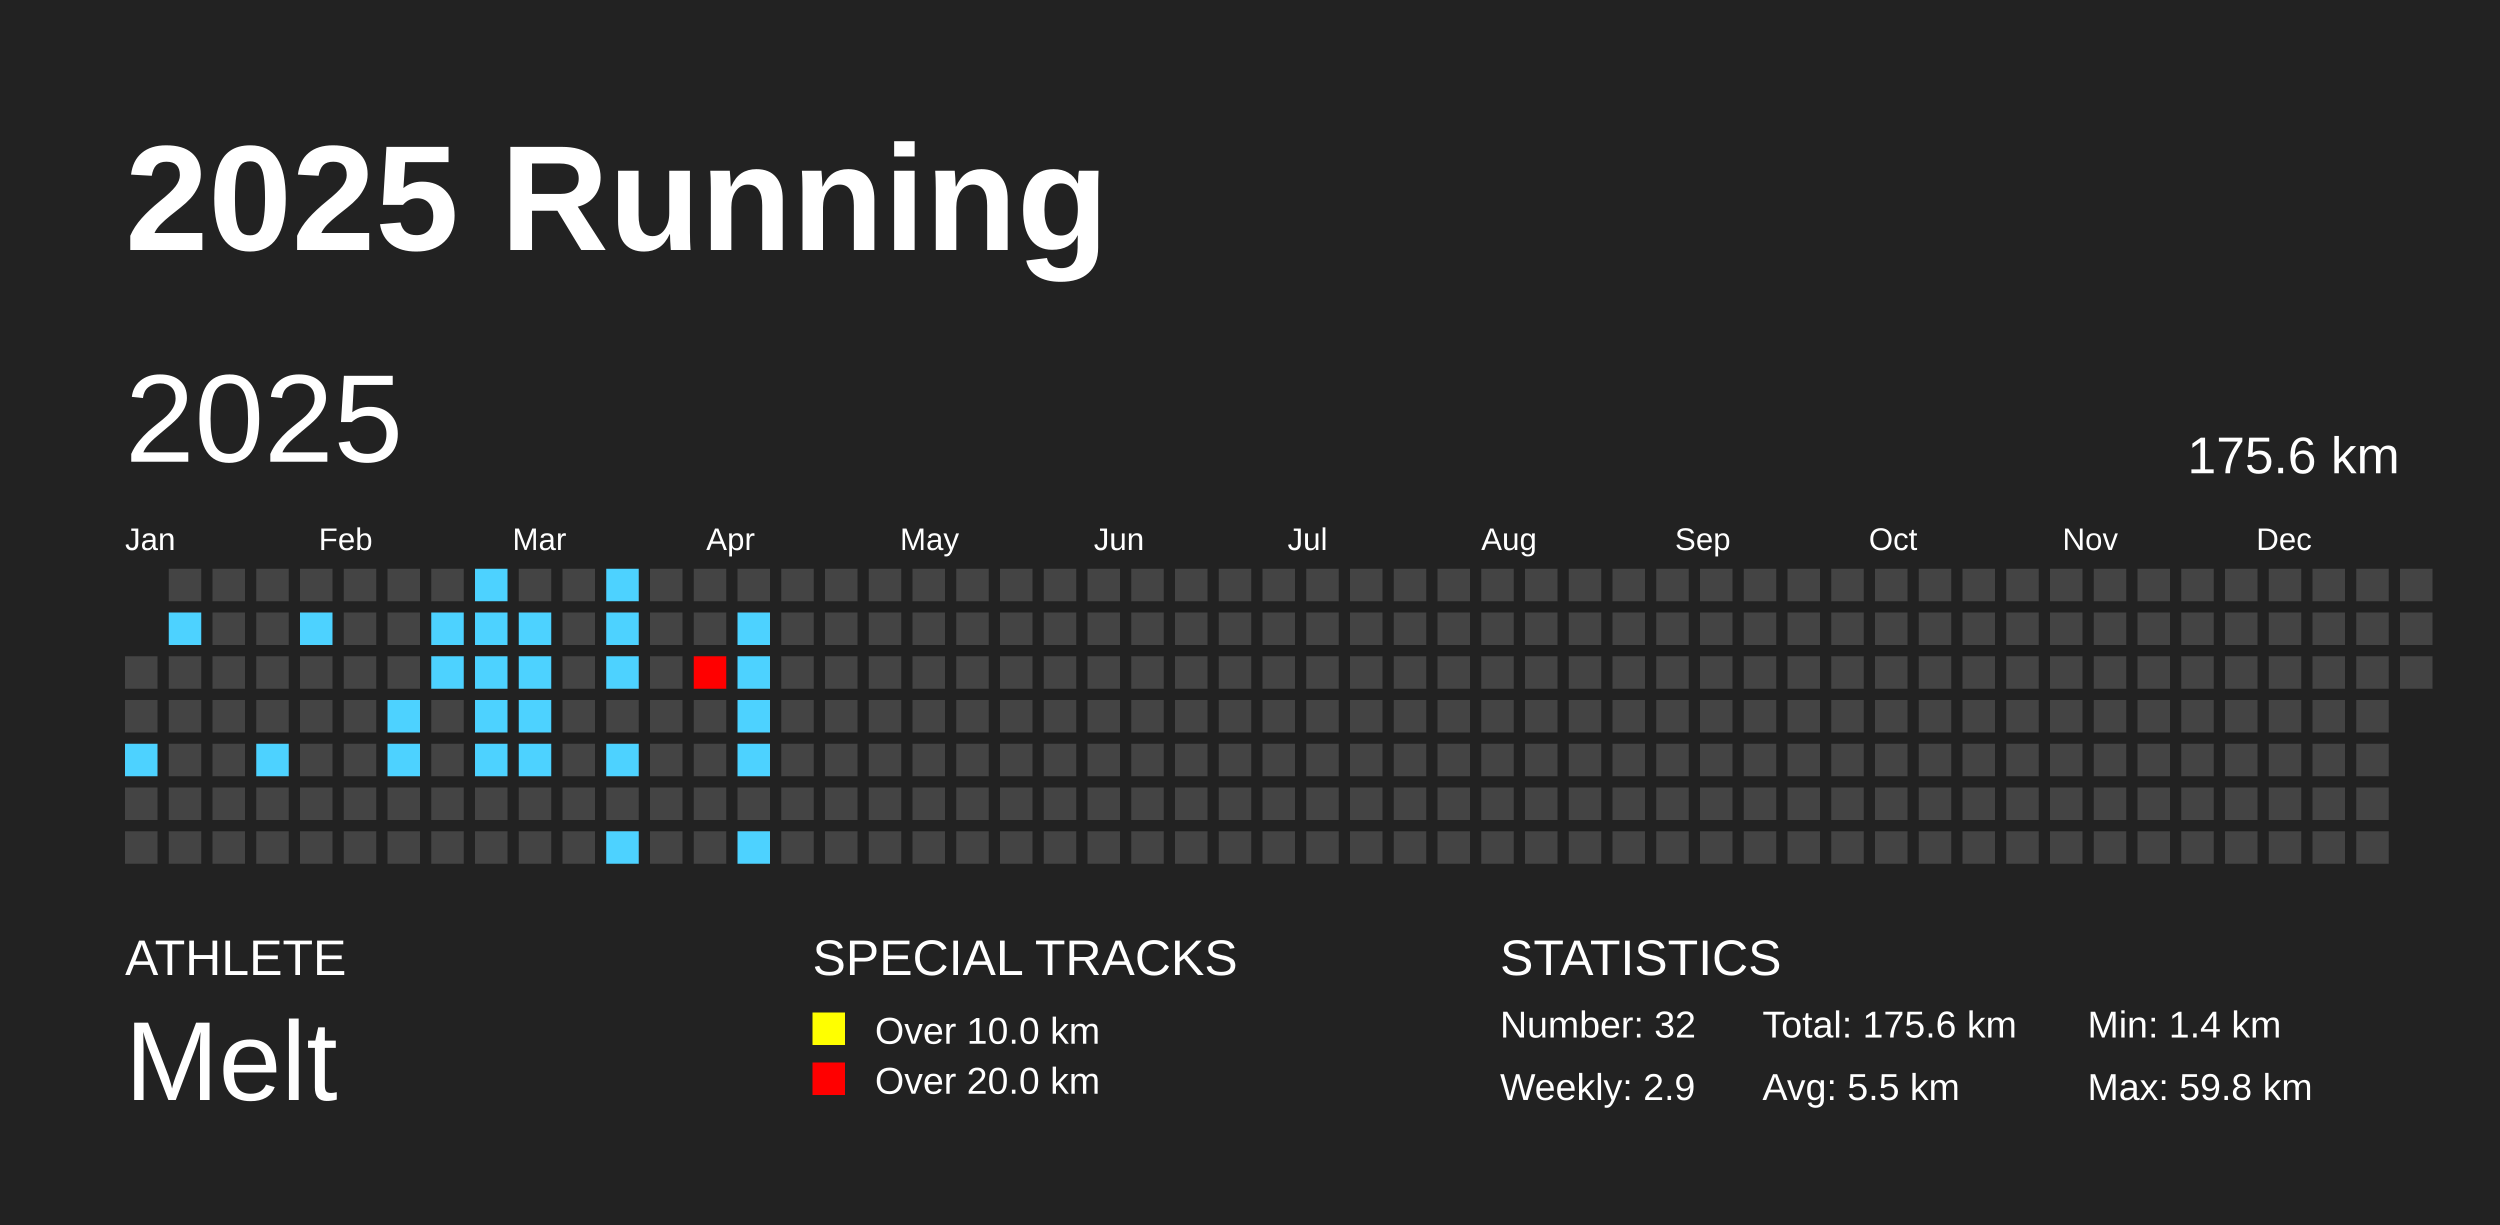
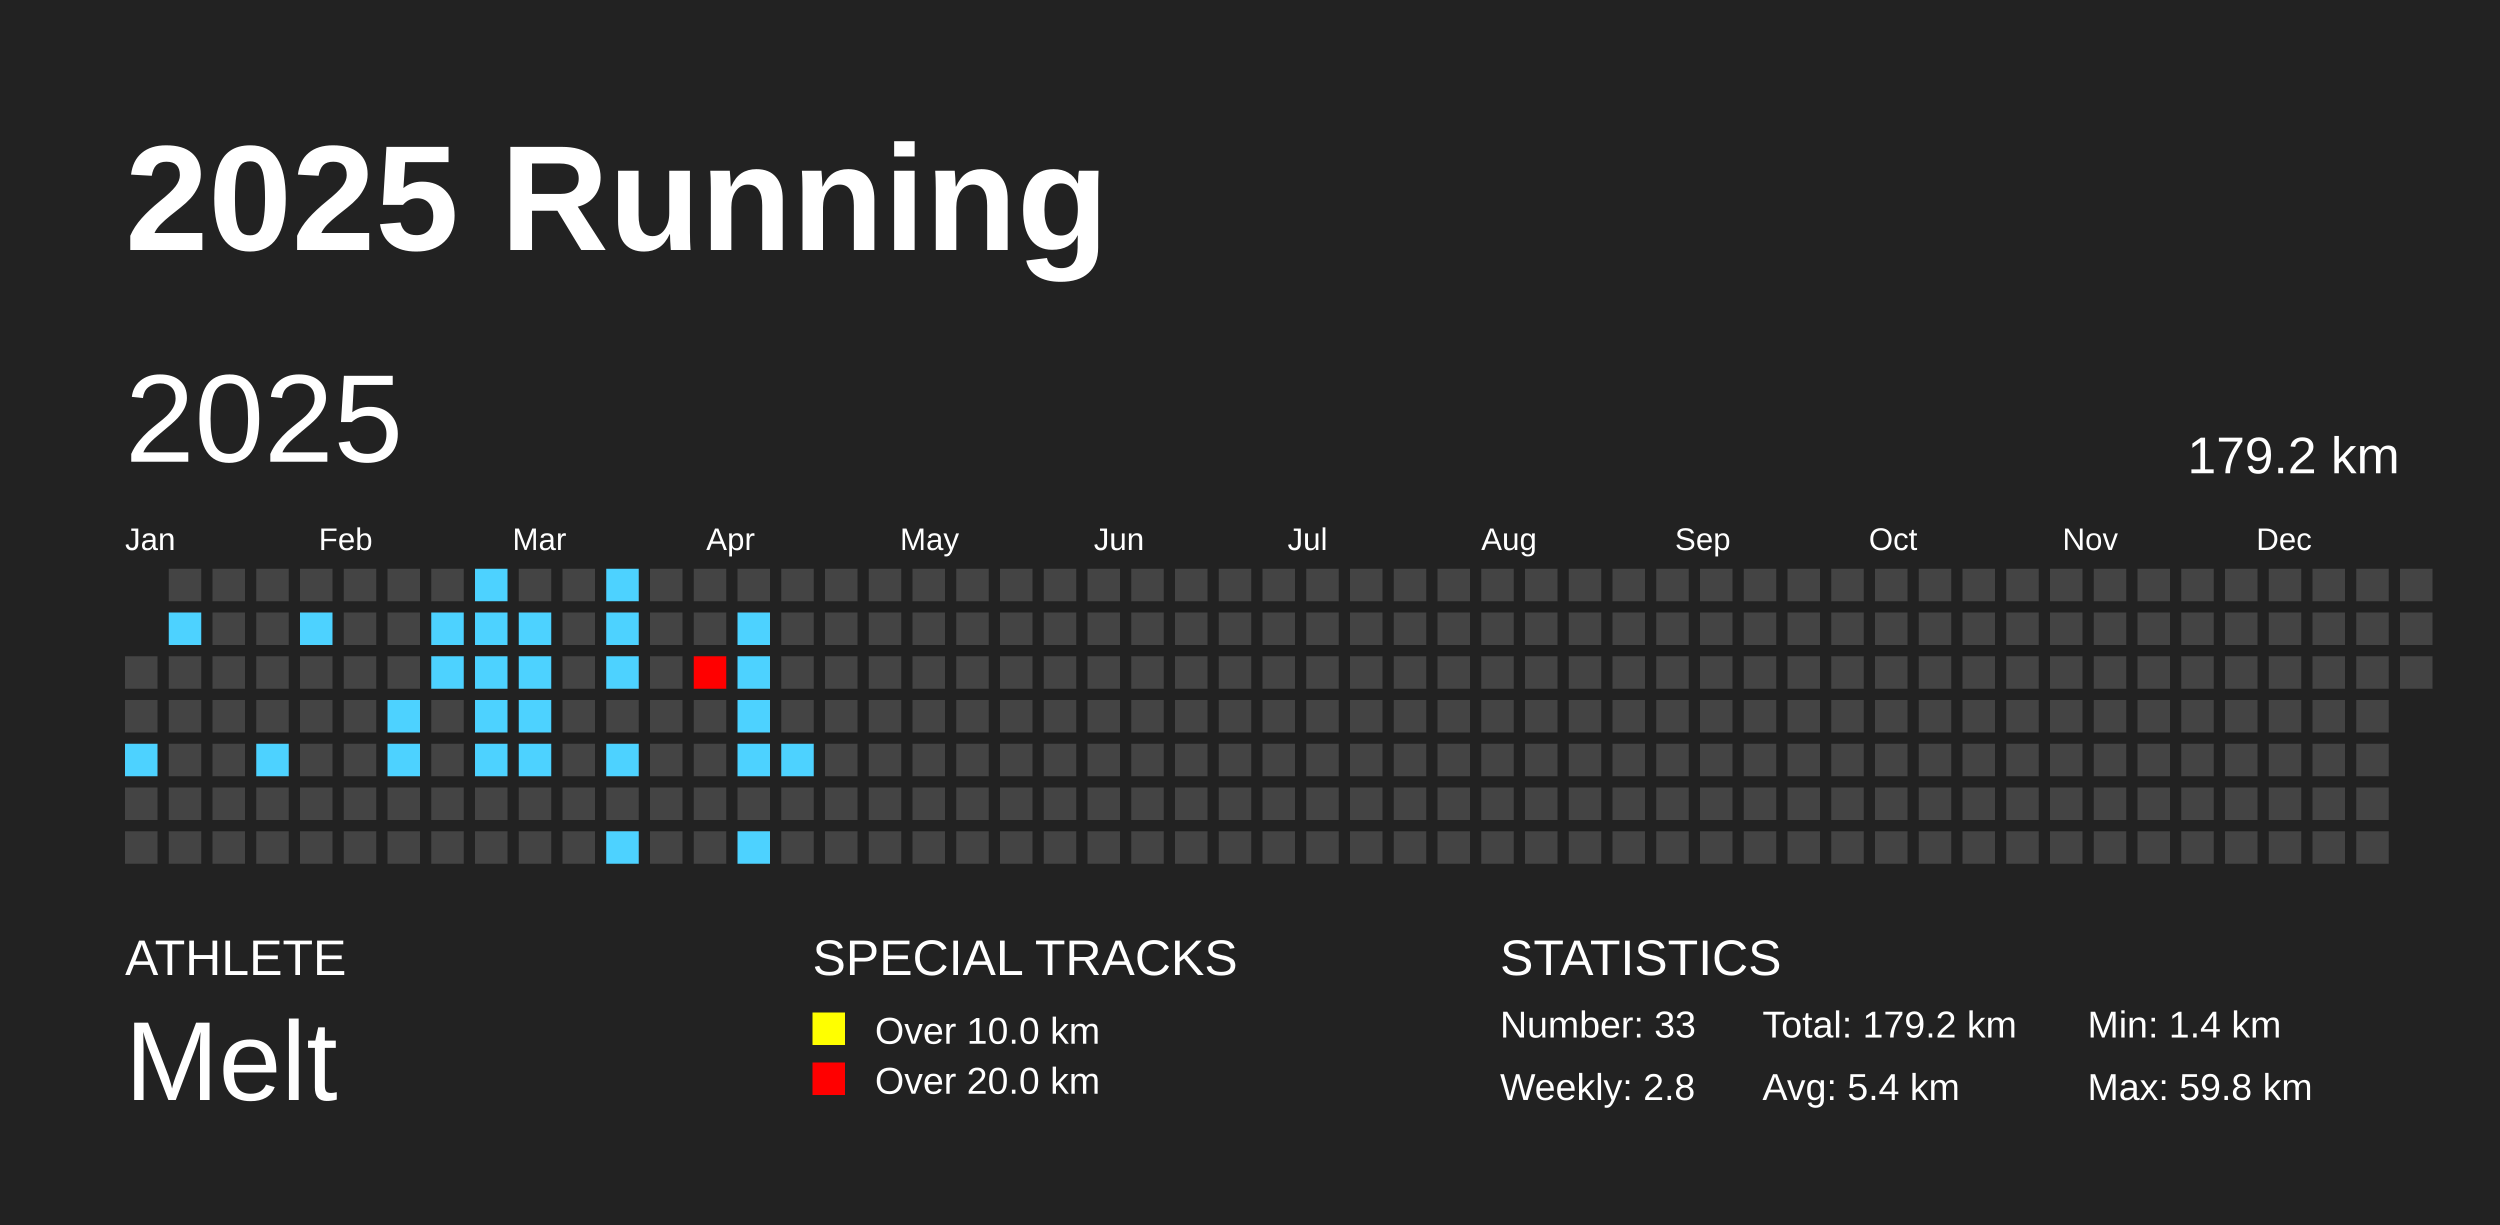
<svg xmlns="http://www.w3.org/2000/svg" baseProfile="full" height="98mm" version="1.1" viewBox="0,0,200,98" width="200mm">
  <defs />
  <rect fill="#222222" height="98" width="200" x="0" y="0" />
  <text fill="#FFFFFF" style="font-size:12px; font-family:Arial; font-weight:bold;" x="10" y="20">2025 Running</text>
  <text fill="#FFFFFF" style="font-size:4px; font-family:Arial" x="10" y="78">ATHLETE</text>
  <text fill="#FFFFFF" style="font-size:9px; font-family:Arial" x="10" y="88">Melt</text>
  <text fill="#FFFFFF" style="font-size:4px; font-family:Arial" x="65" y="78">SPECIAL TRACKS</text>
  <rect fill="yellow" height="2.6" width="2.6" x="65" y="81" />
  <text fill="#FFFFFF" style="font-size:3px; font-family:Arial" x="70" y="83.5">Over 10.0 km</text>
  <rect fill="red" height="2.6" width="2.6" x="65" y="85" />
  <text fill="#FFFFFF" style="font-size:3px; font-family:Arial" x="70" y="87.5">Over 20.0 km</text>
  <text fill="#FFFFFF" style="font-size:4px; font-family:Arial" x="120" y="78">STATISTICS</text>
-   <text fill="#FFFFFF" style="font-size:3px; font-family:Arial" x="120" y="83">Number: 32</text>
-   <text fill="#FFFFFF" style="font-size:3px; font-family:Arial" x="120" y="88">Weekly: 2.9</text>
-   <text fill="#FFFFFF" style="font-size:3px; font-family:Arial" x="141" y="83">Total: 175.6 km</text>
-   <text fill="#FFFFFF" style="font-size:3px; font-family:Arial" x="141" y="88">Avg: 5.5 km</text>
+   <text fill="#FFFFFF" style="font-size:3px; font-family:Arial" x="120" y="83">Number: 33</text>
+   <text fill="#FFFFFF" style="font-size:3px; font-family:Arial" x="120" y="88">Weekly: 2.8</text>
+   <text fill="#FFFFFF" style="font-size:3px; font-family:Arial" x="141" y="83">Total: 179.2 km</text>
+   <text fill="#FFFFFF" style="font-size:3px; font-family:Arial" x="141" y="88">Avg: 5.4 km</text>
  <text fill="#FFFFFF" style="font-size:3px; font-family:Arial" x="167" y="83">Min: 1.4 km</text>
  <text fill="#FFFFFF" style="font-size:3px; font-family:Arial" x="167" y="88">Max: 59.8 km</text>
  <text dominant-baseline="hanging" fill="#FFFFFF" style="font-size:10.0px; font-family:Arial;" x="10" y="30">2025</text>
-   <text dominant-baseline="hanging" fill="#FFFFFF" style="font-size:4.125px; font-family:Arial;" x="175" y="35">175.6 km</text>
+   <text dominant-baseline="hanging" fill="#FFFFFF" style="font-size:4.125px; font-family:Arial;" x="175" y="35">179.2 km</text>
  <text fill="#FFFFFF" style="font-size:2.5px; font-family:Arial" x="10.0" y="44">Jan</text>
  <text fill="#FFFFFF" style="font-size:2.5px; font-family:Arial" x="25.5" y="44">Feb</text>
  <text fill="#FFFFFF" style="font-size:2.5px; font-family:Arial" x="41.0" y="44">Mar</text>
  <text fill="#FFFFFF" style="font-size:2.5px; font-family:Arial" x="56.5" y="44">Apr</text>
  <text fill="#FFFFFF" style="font-size:2.5px; font-family:Arial" x="72.0" y="44">May</text>
  <text fill="#FFFFFF" style="font-size:2.5px; font-family:Arial" x="87.5" y="44">Jun</text>
  <text fill="#FFFFFF" style="font-size:2.5px; font-family:Arial" x="103.0" y="44">Jul</text>
  <text fill="#FFFFFF" style="font-size:2.5px; font-family:Arial" x="118.5" y="44">Aug</text>
  <text fill="#FFFFFF" style="font-size:2.5px; font-family:Arial" x="134.0" y="44">Sep</text>
  <text fill="#FFFFFF" style="font-size:2.5px; font-family:Arial" x="149.5" y="44">Oct</text>
  <text fill="#FFFFFF" style="font-size:2.5px; font-family:Arial" x="165.0" y="44">Nov</text>
  <text fill="#FFFFFF" style="font-size:2.5px; font-family:Arial" x="180.5" y="44">Dec</text>
  <rect fill="#444444" height="2.6" width="2.6" x="10.0" y="52.5" />
  <rect fill="#444444" height="2.6" width="2.6" x="10.0" y="56.0" />
  <rect fill="#4dd2ff" height="2.6" width="2.6" x="10.0" y="59.5" />
  <rect fill="#444444" height="2.6" width="2.6" x="10.0" y="63.0" />
  <rect fill="#444444" height="2.6" width="2.6" x="10.0" y="66.5" />
  <rect fill="#444444" height="2.6" width="2.6" x="13.5" y="45.5" />
  <rect fill="#4dd2ff" height="2.6" width="2.6" x="13.5" y="49.0" />
  <rect fill="#444444" height="2.6" width="2.6" x="13.5" y="52.5" />
  <rect fill="#444444" height="2.6" width="2.6" x="13.5" y="56.0" />
  <rect fill="#444444" height="2.6" width="2.6" x="13.5" y="59.5" />
  <rect fill="#444444" height="2.6" width="2.6" x="13.5" y="63.0" />
  <rect fill="#444444" height="2.6" width="2.6" x="13.5" y="66.5" />
  <rect fill="#444444" height="2.6" width="2.6" x="17.0" y="45.5" />
  <rect fill="#444444" height="2.6" width="2.6" x="17.0" y="49.0" />
  <rect fill="#444444" height="2.6" width="2.6" x="17.0" y="52.5" />
  <rect fill="#444444" height="2.6" width="2.6" x="17.0" y="56.0" />
  <rect fill="#444444" height="2.6" width="2.6" x="17.0" y="59.5" />
  <rect fill="#444444" height="2.6" width="2.6" x="17.0" y="63.0" />
  <rect fill="#444444" height="2.6" width="2.6" x="17.0" y="66.5" />
  <rect fill="#444444" height="2.6" width="2.6" x="20.5" y="45.5" />
  <rect fill="#444444" height="2.6" width="2.6" x="20.5" y="49.0" />
  <rect fill="#444444" height="2.6" width="2.6" x="20.5" y="52.5" />
  <rect fill="#444444" height="2.6" width="2.6" x="20.5" y="56.0" />
  <rect fill="#4dd2ff" height="2.6" width="2.6" x="20.5" y="59.5" />
  <rect fill="#444444" height="2.6" width="2.6" x="20.5" y="63.0" />
  <rect fill="#444444" height="2.6" width="2.6" x="20.5" y="66.5" />
  <rect fill="#444444" height="2.6" width="2.6" x="24.0" y="45.5" />
  <rect fill="#4dd2ff" height="2.6" width="2.6" x="24.0" y="49.0" />
  <rect fill="#444444" height="2.6" width="2.6" x="24.0" y="52.5" />
  <rect fill="#444444" height="2.6" width="2.6" x="24.0" y="56.0" />
  <rect fill="#444444" height="2.6" width="2.6" x="24.0" y="59.5" />
  <rect fill="#444444" height="2.6" width="2.6" x="24.0" y="63.0" />
  <rect fill="#444444" height="2.6" width="2.6" x="24.0" y="66.5" />
  <rect fill="#444444" height="2.6" width="2.6" x="27.5" y="45.5" />
  <rect fill="#444444" height="2.6" width="2.6" x="27.5" y="49.0" />
  <rect fill="#444444" height="2.6" width="2.6" x="27.5" y="52.5" />
  <rect fill="#444444" height="2.6" width="2.6" x="27.5" y="56.0" />
  <rect fill="#444444" height="2.6" width="2.6" x="27.5" y="59.5" />
  <rect fill="#444444" height="2.6" width="2.6" x="27.5" y="63.0" />
  <rect fill="#444444" height="2.6" width="2.6" x="27.5" y="66.5" />
  <rect fill="#444444" height="2.6" width="2.6" x="31.0" y="45.5" />
  <rect fill="#444444" height="2.6" width="2.6" x="31.0" y="49.0" />
  <rect fill="#444444" height="2.6" width="2.6" x="31.0" y="52.5" />
  <rect fill="#4dd2ff" height="2.6" width="2.6" x="31.0" y="56.0" />
  <rect fill="#4dd2ff" height="2.6" width="2.6" x="31.0" y="59.5" />
  <rect fill="#444444" height="2.6" width="2.6" x="31.0" y="63.0" />
  <rect fill="#444444" height="2.6" width="2.6" x="31.0" y="66.5" />
  <rect fill="#444444" height="2.6" width="2.6" x="34.5" y="45.5" />
  <rect fill="#4dd2ff" height="2.6" width="2.6" x="34.5" y="49.0" />
  <rect fill="#4dd2ff" height="2.6" width="2.6" x="34.5" y="52.5" />
  <rect fill="#444444" height="2.6" width="2.6" x="34.5" y="56.0" />
  <rect fill="#444444" height="2.6" width="2.6" x="34.5" y="59.5" />
  <rect fill="#444444" height="2.6" width="2.6" x="34.5" y="63.0" />
  <rect fill="#444444" height="2.6" width="2.6" x="34.5" y="66.5" />
  <rect fill="#4dd2ff" height="2.6" width="2.6" x="38.0" y="45.5" />
  <rect fill="#4dd2ff" height="2.6" width="2.6" x="38.0" y="49.0" />
  <rect fill="#4dd2ff" height="2.6" width="2.6" x="38.0" y="52.5" />
  <rect fill="#4dd2ff" height="2.6" width="2.6" x="38.0" y="56.0" />
  <rect fill="#4dd2ff" height="2.6" width="2.6" x="38.0" y="59.5" />
  <rect fill="#444444" height="2.6" width="2.6" x="38.0" y="63.0" />
  <rect fill="#444444" height="2.6" width="2.6" x="38.0" y="66.5" />
  <rect fill="#444444" height="2.6" width="2.6" x="41.5" y="45.5" />
  <rect fill="#4dd2ff" height="2.6" width="2.6" x="41.5" y="49.0" />
  <rect fill="#4dd2ff" height="2.6" width="2.6" x="41.5" y="52.5" />
  <rect fill="#4dd2ff" height="2.6" width="2.6" x="41.5" y="56.0" />
  <rect fill="#4dd2ff" height="2.6" width="2.6" x="41.5" y="59.5" />
  <rect fill="#444444" height="2.6" width="2.6" x="41.5" y="63.0" />
  <rect fill="#444444" height="2.6" width="2.6" x="41.5" y="66.5" />
  <rect fill="#444444" height="2.6" width="2.6" x="45.0" y="45.5" />
  <rect fill="#444444" height="2.6" width="2.6" x="45.0" y="49.0" />
  <rect fill="#444444" height="2.6" width="2.6" x="45.0" y="52.5" />
  <rect fill="#444444" height="2.6" width="2.6" x="45.0" y="56.0" />
  <rect fill="#444444" height="2.6" width="2.6" x="45.0" y="59.5" />
  <rect fill="#444444" height="2.6" width="2.6" x="45.0" y="63.0" />
  <rect fill="#444444" height="2.6" width="2.6" x="45.0" y="66.5" />
  <rect fill="#4dd2ff" height="2.6" width="2.6" x="48.5" y="45.5" />
  <rect fill="#4dd2ff" height="2.6" width="2.6" x="48.5" y="49.0" />
  <rect fill="#4dd2ff" height="2.6" width="2.6" x="48.5" y="52.5" />
  <rect fill="#444444" height="2.6" width="2.6" x="48.5" y="56.0" />
  <rect fill="#4dd2ff" height="2.6" width="2.6" x="48.5" y="59.5" />
  <rect fill="#444444" height="2.6" width="2.6" x="48.5" y="63.0" />
  <rect fill="#4dd2ff" height="2.6" width="2.6" x="48.5" y="66.5" />
  <rect fill="#444444" height="2.6" width="2.6" x="52.0" y="45.5" />
  <rect fill="#444444" height="2.6" width="2.6" x="52.0" y="49.0" />
  <rect fill="#444444" height="2.6" width="2.6" x="52.0" y="52.5" />
  <rect fill="#444444" height="2.6" width="2.6" x="52.0" y="56.0" />
  <rect fill="#444444" height="2.6" width="2.6" x="52.0" y="59.5" />
  <rect fill="#444444" height="2.6" width="2.6" x="52.0" y="63.0" />
  <rect fill="#444444" height="2.6" width="2.6" x="52.0" y="66.5" />
  <rect fill="#444444" height="2.6" width="2.6" x="55.5" y="45.5" />
  <rect fill="#444444" height="2.6" width="2.6" x="55.5" y="49.0" />
  <rect fill="red" height="2.6" width="2.6" x="55.5" y="52.5" />
  <rect fill="#444444" height="2.6" width="2.6" x="55.5" y="56.0" />
  <rect fill="#444444" height="2.6" width="2.6" x="55.5" y="59.5" />
  <rect fill="#444444" height="2.6" width="2.6" x="55.5" y="63.0" />
  <rect fill="#444444" height="2.6" width="2.6" x="55.5" y="66.5" />
  <rect fill="#444444" height="2.6" width="2.6" x="59.0" y="45.5" />
  <rect fill="#4dd2ff" height="2.6" width="2.6" x="59.0" y="49.0" />
  <rect fill="#4dd2ff" height="2.6" width="2.6" x="59.0" y="52.5" />
  <rect fill="#4dd2ff" height="2.6" width="2.6" x="59.0" y="56.0" />
  <rect fill="#4dd2ff" height="2.6" width="2.6" x="59.0" y="59.5" />
  <rect fill="#444444" height="2.6" width="2.6" x="59.0" y="63.0" />
  <rect fill="#4dd2ff" height="2.6" width="2.6" x="59.0" y="66.5" />
  <rect fill="#444444" height="2.6" width="2.6" x="62.5" y="45.5" />
  <rect fill="#444444" height="2.6" width="2.6" x="62.5" y="49.0" />
  <rect fill="#444444" height="2.6" width="2.6" x="62.5" y="52.5" />
  <rect fill="#444444" height="2.6" width="2.6" x="62.5" y="56.0" />
-   <rect fill="#444444" height="2.6" width="2.6" x="62.5" y="59.5" />
+   <rect fill="#4dd2ff" height="2.6" width="2.6" x="62.5" y="59.5" />
  <rect fill="#444444" height="2.6" width="2.6" x="62.5" y="63.0" />
  <rect fill="#444444" height="2.6" width="2.6" x="62.5" y="66.5" />
  <rect fill="#444444" height="2.6" width="2.6" x="66.0" y="45.5" />
  <rect fill="#444444" height="2.6" width="2.6" x="66.0" y="49.0" />
  <rect fill="#444444" height="2.6" width="2.6" x="66.0" y="52.5" />
  <rect fill="#444444" height="2.6" width="2.6" x="66.0" y="56.0" />
  <rect fill="#444444" height="2.6" width="2.6" x="66.0" y="59.5" />
  <rect fill="#444444" height="2.6" width="2.6" x="66.0" y="63.0" />
  <rect fill="#444444" height="2.6" width="2.6" x="66.0" y="66.5" />
  <rect fill="#444444" height="2.6" width="2.6" x="69.5" y="45.5" />
  <rect fill="#444444" height="2.6" width="2.6" x="69.5" y="49.0" />
  <rect fill="#444444" height="2.6" width="2.6" x="69.5" y="52.5" />
  <rect fill="#444444" height="2.6" width="2.6" x="69.5" y="56.0" />
  <rect fill="#444444" height="2.6" width="2.6" x="69.5" y="59.5" />
  <rect fill="#444444" height="2.6" width="2.6" x="69.5" y="63.0" />
  <rect fill="#444444" height="2.6" width="2.6" x="69.5" y="66.5" />
  <rect fill="#444444" height="2.6" width="2.6" x="73.0" y="45.5" />
  <rect fill="#444444" height="2.6" width="2.6" x="73.0" y="49.0" />
  <rect fill="#444444" height="2.6" width="2.6" x="73.0" y="52.5" />
  <rect fill="#444444" height="2.6" width="2.6" x="73.0" y="56.0" />
  <rect fill="#444444" height="2.6" width="2.6" x="73.0" y="59.5" />
  <rect fill="#444444" height="2.6" width="2.6" x="73.0" y="63.0" />
  <rect fill="#444444" height="2.6" width="2.6" x="73.0" y="66.5" />
  <rect fill="#444444" height="2.6" width="2.6" x="76.5" y="45.5" />
  <rect fill="#444444" height="2.6" width="2.6" x="76.5" y="49.0" />
  <rect fill="#444444" height="2.6" width="2.6" x="76.5" y="52.5" />
  <rect fill="#444444" height="2.6" width="2.6" x="76.5" y="56.0" />
  <rect fill="#444444" height="2.6" width="2.6" x="76.5" y="59.5" />
  <rect fill="#444444" height="2.6" width="2.6" x="76.5" y="63.0" />
  <rect fill="#444444" height="2.6" width="2.6" x="76.5" y="66.5" />
  <rect fill="#444444" height="2.6" width="2.6" x="80.0" y="45.5" />
  <rect fill="#444444" height="2.6" width="2.6" x="80.0" y="49.0" />
  <rect fill="#444444" height="2.6" width="2.6" x="80.0" y="52.5" />
  <rect fill="#444444" height="2.6" width="2.6" x="80.0" y="56.0" />
  <rect fill="#444444" height="2.6" width="2.6" x="80.0" y="59.5" />
  <rect fill="#444444" height="2.6" width="2.6" x="80.0" y="63.0" />
  <rect fill="#444444" height="2.6" width="2.6" x="80.0" y="66.5" />
  <rect fill="#444444" height="2.6" width="2.6" x="83.5" y="45.5" />
  <rect fill="#444444" height="2.6" width="2.6" x="83.5" y="49.0" />
  <rect fill="#444444" height="2.6" width="2.6" x="83.5" y="52.5" />
  <rect fill="#444444" height="2.6" width="2.6" x="83.5" y="56.0" />
  <rect fill="#444444" height="2.6" width="2.6" x="83.5" y="59.5" />
  <rect fill="#444444" height="2.6" width="2.6" x="83.5" y="63.0" />
  <rect fill="#444444" height="2.6" width="2.6" x="83.5" y="66.5" />
  <rect fill="#444444" height="2.6" width="2.6" x="87.0" y="45.5" />
  <rect fill="#444444" height="2.6" width="2.6" x="87.0" y="49.0" />
  <rect fill="#444444" height="2.6" width="2.6" x="87.0" y="52.5" />
  <rect fill="#444444" height="2.6" width="2.6" x="87.0" y="56.0" />
  <rect fill="#444444" height="2.6" width="2.6" x="87.0" y="59.5" />
  <rect fill="#444444" height="2.6" width="2.6" x="87.0" y="63.0" />
  <rect fill="#444444" height="2.6" width="2.6" x="87.0" y="66.5" />
  <rect fill="#444444" height="2.6" width="2.6" x="90.5" y="45.5" />
  <rect fill="#444444" height="2.6" width="2.6" x="90.5" y="49.0" />
  <rect fill="#444444" height="2.6" width="2.6" x="90.5" y="52.5" />
  <rect fill="#444444" height="2.6" width="2.6" x="90.5" y="56.0" />
  <rect fill="#444444" height="2.6" width="2.6" x="90.5" y="59.5" />
  <rect fill="#444444" height="2.6" width="2.6" x="90.5" y="63.0" />
  <rect fill="#444444" height="2.6" width="2.6" x="90.5" y="66.5" />
  <rect fill="#444444" height="2.6" width="2.6" x="94.0" y="45.5" />
  <rect fill="#444444" height="2.6" width="2.6" x="94.0" y="49.0" />
  <rect fill="#444444" height="2.6" width="2.6" x="94.0" y="52.5" />
  <rect fill="#444444" height="2.6" width="2.6" x="94.0" y="56.0" />
  <rect fill="#444444" height="2.6" width="2.6" x="94.0" y="59.5" />
  <rect fill="#444444" height="2.6" width="2.6" x="94.0" y="63.0" />
  <rect fill="#444444" height="2.6" width="2.6" x="94.0" y="66.5" />
  <rect fill="#444444" height="2.6" width="2.6" x="97.5" y="45.5" />
  <rect fill="#444444" height="2.6" width="2.6" x="97.5" y="49.0" />
  <rect fill="#444444" height="2.6" width="2.6" x="97.5" y="52.5" />
  <rect fill="#444444" height="2.6" width="2.6" x="97.5" y="56.0" />
  <rect fill="#444444" height="2.6" width="2.6" x="97.5" y="59.5" />
  <rect fill="#444444" height="2.6" width="2.6" x="97.5" y="63.0" />
  <rect fill="#444444" height="2.6" width="2.6" x="97.5" y="66.5" />
  <rect fill="#444444" height="2.6" width="2.6" x="101.0" y="45.5" />
  <rect fill="#444444" height="2.6" width="2.6" x="101.0" y="49.0" />
  <rect fill="#444444" height="2.6" width="2.6" x="101.0" y="52.5" />
  <rect fill="#444444" height="2.6" width="2.6" x="101.0" y="56.0" />
  <rect fill="#444444" height="2.6" width="2.6" x="101.0" y="59.5" />
  <rect fill="#444444" height="2.6" width="2.6" x="101.0" y="63.0" />
  <rect fill="#444444" height="2.6" width="2.6" x="101.0" y="66.5" />
  <rect fill="#444444" height="2.6" width="2.6" x="104.5" y="45.5" />
  <rect fill="#444444" height="2.6" width="2.6" x="104.5" y="49.0" />
  <rect fill="#444444" height="2.6" width="2.6" x="104.5" y="52.5" />
  <rect fill="#444444" height="2.6" width="2.6" x="104.5" y="56.0" />
  <rect fill="#444444" height="2.6" width="2.6" x="104.5" y="59.5" />
  <rect fill="#444444" height="2.6" width="2.6" x="104.5" y="63.0" />
  <rect fill="#444444" height="2.6" width="2.6" x="104.5" y="66.5" />
  <rect fill="#444444" height="2.6" width="2.6" x="108.0" y="45.5" />
  <rect fill="#444444" height="2.6" width="2.6" x="108.0" y="49.0" />
  <rect fill="#444444" height="2.6" width="2.6" x="108.0" y="52.5" />
  <rect fill="#444444" height="2.6" width="2.6" x="108.0" y="56.0" />
  <rect fill="#444444" height="2.6" width="2.6" x="108.0" y="59.5" />
  <rect fill="#444444" height="2.6" width="2.6" x="108.0" y="63.0" />
  <rect fill="#444444" height="2.6" width="2.6" x="108.0" y="66.5" />
  <rect fill="#444444" height="2.6" width="2.6" x="111.5" y="45.5" />
  <rect fill="#444444" height="2.6" width="2.6" x="111.5" y="49.0" />
  <rect fill="#444444" height="2.6" width="2.6" x="111.5" y="52.5" />
  <rect fill="#444444" height="2.6" width="2.6" x="111.5" y="56.0" />
  <rect fill="#444444" height="2.6" width="2.6" x="111.5" y="59.5" />
  <rect fill="#444444" height="2.6" width="2.6" x="111.5" y="63.0" />
  <rect fill="#444444" height="2.6" width="2.6" x="111.5" y="66.5" />
  <rect fill="#444444" height="2.6" width="2.6" x="115.0" y="45.5" />
  <rect fill="#444444" height="2.6" width="2.6" x="115.0" y="49.0" />
  <rect fill="#444444" height="2.6" width="2.6" x="115.0" y="52.5" />
  <rect fill="#444444" height="2.6" width="2.6" x="115.0" y="56.0" />
  <rect fill="#444444" height="2.6" width="2.6" x="115.0" y="59.5" />
  <rect fill="#444444" height="2.6" width="2.6" x="115.0" y="63.0" />
  <rect fill="#444444" height="2.6" width="2.6" x="115.0" y="66.5" />
  <rect fill="#444444" height="2.6" width="2.6" x="118.5" y="45.5" />
  <rect fill="#444444" height="2.6" width="2.6" x="118.5" y="49.0" />
  <rect fill="#444444" height="2.6" width="2.6" x="118.5" y="52.5" />
  <rect fill="#444444" height="2.6" width="2.6" x="118.5" y="56.0" />
  <rect fill="#444444" height="2.6" width="2.6" x="118.5" y="59.5" />
  <rect fill="#444444" height="2.6" width="2.6" x="118.5" y="63.0" />
  <rect fill="#444444" height="2.6" width="2.6" x="118.5" y="66.5" />
  <rect fill="#444444" height="2.6" width="2.6" x="122.0" y="45.5" />
  <rect fill="#444444" height="2.6" width="2.6" x="122.0" y="49.0" />
  <rect fill="#444444" height="2.6" width="2.6" x="122.0" y="52.5" />
  <rect fill="#444444" height="2.6" width="2.6" x="122.0" y="56.0" />
  <rect fill="#444444" height="2.6" width="2.6" x="122.0" y="59.5" />
  <rect fill="#444444" height="2.6" width="2.6" x="122.0" y="63.0" />
  <rect fill="#444444" height="2.6" width="2.6" x="122.0" y="66.5" />
  <rect fill="#444444" height="2.6" width="2.6" x="125.5" y="45.5" />
  <rect fill="#444444" height="2.6" width="2.6" x="125.5" y="49.0" />
  <rect fill="#444444" height="2.6" width="2.6" x="125.5" y="52.5" />
  <rect fill="#444444" height="2.6" width="2.6" x="125.5" y="56.0" />
  <rect fill="#444444" height="2.6" width="2.6" x="125.5" y="59.5" />
  <rect fill="#444444" height="2.6" width="2.6" x="125.5" y="63.0" />
  <rect fill="#444444" height="2.6" width="2.6" x="125.5" y="66.5" />
  <rect fill="#444444" height="2.6" width="2.6" x="129.0" y="45.5" />
  <rect fill="#444444" height="2.6" width="2.6" x="129.0" y="49.0" />
  <rect fill="#444444" height="2.6" width="2.6" x="129.0" y="52.5" />
  <rect fill="#444444" height="2.6" width="2.6" x="129.0" y="56.0" />
  <rect fill="#444444" height="2.6" width="2.6" x="129.0" y="59.5" />
  <rect fill="#444444" height="2.6" width="2.6" x="129.0" y="63.0" />
  <rect fill="#444444" height="2.6" width="2.6" x="129.0" y="66.5" />
  <rect fill="#444444" height="2.6" width="2.6" x="132.5" y="45.5" />
  <rect fill="#444444" height="2.6" width="2.6" x="132.5" y="49.0" />
  <rect fill="#444444" height="2.6" width="2.6" x="132.5" y="52.5" />
  <rect fill="#444444" height="2.6" width="2.6" x="132.5" y="56.0" />
  <rect fill="#444444" height="2.6" width="2.6" x="132.5" y="59.5" />
  <rect fill="#444444" height="2.6" width="2.6" x="132.5" y="63.0" />
  <rect fill="#444444" height="2.6" width="2.6" x="132.5" y="66.5" />
  <rect fill="#444444" height="2.6" width="2.6" x="136.0" y="45.5" />
  <rect fill="#444444" height="2.6" width="2.6" x="136.0" y="49.0" />
  <rect fill="#444444" height="2.6" width="2.6" x="136.0" y="52.5" />
  <rect fill="#444444" height="2.6" width="2.6" x="136.0" y="56.0" />
  <rect fill="#444444" height="2.6" width="2.6" x="136.0" y="59.5" />
  <rect fill="#444444" height="2.6" width="2.6" x="136.0" y="63.0" />
  <rect fill="#444444" height="2.6" width="2.6" x="136.0" y="66.5" />
  <rect fill="#444444" height="2.6" width="2.6" x="139.5" y="45.5" />
  <rect fill="#444444" height="2.6" width="2.6" x="139.5" y="49.0" />
  <rect fill="#444444" height="2.6" width="2.6" x="139.5" y="52.5" />
  <rect fill="#444444" height="2.6" width="2.6" x="139.5" y="56.0" />
  <rect fill="#444444" height="2.6" width="2.6" x="139.5" y="59.5" />
  <rect fill="#444444" height="2.6" width="2.6" x="139.5" y="63.0" />
  <rect fill="#444444" height="2.6" width="2.6" x="139.5" y="66.5" />
  <rect fill="#444444" height="2.6" width="2.6" x="143.0" y="45.5" />
  <rect fill="#444444" height="2.6" width="2.6" x="143.0" y="49.0" />
  <rect fill="#444444" height="2.6" width="2.6" x="143.0" y="52.5" />
  <rect fill="#444444" height="2.6" width="2.6" x="143.0" y="56.0" />
  <rect fill="#444444" height="2.6" width="2.6" x="143.0" y="59.5" />
  <rect fill="#444444" height="2.6" width="2.6" x="143.0" y="63.0" />
  <rect fill="#444444" height="2.6" width="2.6" x="143.0" y="66.5" />
  <rect fill="#444444" height="2.6" width="2.6" x="146.5" y="45.5" />
  <rect fill="#444444" height="2.6" width="2.6" x="146.5" y="49.0" />
  <rect fill="#444444" height="2.6" width="2.6" x="146.5" y="52.5" />
  <rect fill="#444444" height="2.6" width="2.6" x="146.5" y="56.0" />
  <rect fill="#444444" height="2.6" width="2.6" x="146.5" y="59.5" />
  <rect fill="#444444" height="2.6" width="2.6" x="146.5" y="63.0" />
  <rect fill="#444444" height="2.6" width="2.6" x="146.5" y="66.5" />
  <rect fill="#444444" height="2.6" width="2.6" x="150.0" y="45.5" />
  <rect fill="#444444" height="2.6" width="2.6" x="150.0" y="49.0" />
  <rect fill="#444444" height="2.6" width="2.6" x="150.0" y="52.5" />
  <rect fill="#444444" height="2.6" width="2.6" x="150.0" y="56.0" />
  <rect fill="#444444" height="2.6" width="2.6" x="150.0" y="59.5" />
  <rect fill="#444444" height="2.6" width="2.6" x="150.0" y="63.0" />
  <rect fill="#444444" height="2.6" width="2.6" x="150.0" y="66.5" />
  <rect fill="#444444" height="2.6" width="2.6" x="153.5" y="45.5" />
  <rect fill="#444444" height="2.6" width="2.6" x="153.5" y="49.0" />
  <rect fill="#444444" height="2.6" width="2.6" x="153.5" y="52.5" />
  <rect fill="#444444" height="2.6" width="2.6" x="153.5" y="56.0" />
  <rect fill="#444444" height="2.6" width="2.6" x="153.5" y="59.5" />
  <rect fill="#444444" height="2.6" width="2.6" x="153.5" y="63.0" />
  <rect fill="#444444" height="2.6" width="2.6" x="153.5" y="66.5" />
  <rect fill="#444444" height="2.6" width="2.6" x="157.0" y="45.5" />
  <rect fill="#444444" height="2.6" width="2.6" x="157.0" y="49.0" />
  <rect fill="#444444" height="2.6" width="2.6" x="157.0" y="52.5" />
  <rect fill="#444444" height="2.6" width="2.6" x="157.0" y="56.0" />
  <rect fill="#444444" height="2.6" width="2.6" x="157.0" y="59.5" />
  <rect fill="#444444" height="2.6" width="2.6" x="157.0" y="63.0" />
  <rect fill="#444444" height="2.6" width="2.6" x="157.0" y="66.5" />
  <rect fill="#444444" height="2.6" width="2.6" x="160.5" y="45.5" />
  <rect fill="#444444" height="2.6" width="2.6" x="160.5" y="49.0" />
  <rect fill="#444444" height="2.6" width="2.6" x="160.5" y="52.5" />
  <rect fill="#444444" height="2.6" width="2.6" x="160.5" y="56.0" />
  <rect fill="#444444" height="2.6" width="2.6" x="160.5" y="59.5" />
  <rect fill="#444444" height="2.6" width="2.6" x="160.5" y="63.0" />
  <rect fill="#444444" height="2.6" width="2.6" x="160.5" y="66.5" />
  <rect fill="#444444" height="2.6" width="2.6" x="164.0" y="45.5" />
  <rect fill="#444444" height="2.6" width="2.6" x="164.0" y="49.0" />
  <rect fill="#444444" height="2.6" width="2.6" x="164.0" y="52.5" />
  <rect fill="#444444" height="2.6" width="2.6" x="164.0" y="56.0" />
  <rect fill="#444444" height="2.6" width="2.6" x="164.0" y="59.5" />
  <rect fill="#444444" height="2.6" width="2.6" x="164.0" y="63.0" />
  <rect fill="#444444" height="2.6" width="2.6" x="164.0" y="66.5" />
  <rect fill="#444444" height="2.6" width="2.6" x="167.5" y="45.5" />
  <rect fill="#444444" height="2.6" width="2.6" x="167.5" y="49.0" />
  <rect fill="#444444" height="2.6" width="2.6" x="167.5" y="52.5" />
  <rect fill="#444444" height="2.6" width="2.6" x="167.5" y="56.0" />
  <rect fill="#444444" height="2.6" width="2.6" x="167.5" y="59.5" />
  <rect fill="#444444" height="2.6" width="2.6" x="167.5" y="63.0" />
  <rect fill="#444444" height="2.6" width="2.6" x="167.5" y="66.5" />
  <rect fill="#444444" height="2.6" width="2.6" x="171.0" y="45.5" />
  <rect fill="#444444" height="2.6" width="2.6" x="171.0" y="49.0" />
  <rect fill="#444444" height="2.6" width="2.6" x="171.0" y="52.5" />
  <rect fill="#444444" height="2.6" width="2.6" x="171.0" y="56.0" />
  <rect fill="#444444" height="2.6" width="2.6" x="171.0" y="59.5" />
  <rect fill="#444444" height="2.6" width="2.6" x="171.0" y="63.0" />
  <rect fill="#444444" height="2.6" width="2.6" x="171.0" y="66.5" />
  <rect fill="#444444" height="2.6" width="2.6" x="174.5" y="45.5" />
  <rect fill="#444444" height="2.6" width="2.6" x="174.5" y="49.0" />
  <rect fill="#444444" height="2.6" width="2.6" x="174.5" y="52.5" />
  <rect fill="#444444" height="2.6" width="2.6" x="174.5" y="56.0" />
  <rect fill="#444444" height="2.6" width="2.6" x="174.5" y="59.5" />
  <rect fill="#444444" height="2.6" width="2.6" x="174.5" y="63.0" />
  <rect fill="#444444" height="2.6" width="2.6" x="174.5" y="66.5" />
  <rect fill="#444444" height="2.6" width="2.6" x="178.0" y="45.5" />
  <rect fill="#444444" height="2.6" width="2.6" x="178.0" y="49.0" />
  <rect fill="#444444" height="2.6" width="2.6" x="178.0" y="52.5" />
  <rect fill="#444444" height="2.6" width="2.6" x="178.0" y="56.0" />
  <rect fill="#444444" height="2.6" width="2.6" x="178.0" y="59.5" />
  <rect fill="#444444" height="2.6" width="2.6" x="178.0" y="63.0" />
  <rect fill="#444444" height="2.6" width="2.6" x="178.0" y="66.5" />
  <rect fill="#444444" height="2.6" width="2.6" x="181.5" y="45.5" />
  <rect fill="#444444" height="2.6" width="2.6" x="181.5" y="49.0" />
  <rect fill="#444444" height="2.6" width="2.6" x="181.5" y="52.5" />
  <rect fill="#444444" height="2.6" width="2.6" x="181.5" y="56.0" />
  <rect fill="#444444" height="2.6" width="2.6" x="181.5" y="59.5" />
  <rect fill="#444444" height="2.6" width="2.6" x="181.5" y="63.0" />
  <rect fill="#444444" height="2.6" width="2.6" x="181.5" y="66.5" />
  <rect fill="#444444" height="2.6" width="2.6" x="185.0" y="45.5" />
  <rect fill="#444444" height="2.6" width="2.6" x="185.0" y="49.0" />
  <rect fill="#444444" height="2.6" width="2.6" x="185.0" y="52.5" />
  <rect fill="#444444" height="2.6" width="2.6" x="185.0" y="56.0" />
  <rect fill="#444444" height="2.6" width="2.6" x="185.0" y="59.5" />
  <rect fill="#444444" height="2.6" width="2.6" x="185.0" y="63.0" />
  <rect fill="#444444" height="2.6" width="2.6" x="185.0" y="66.5" />
  <rect fill="#444444" height="2.6" width="2.6" x="188.5" y="45.5" />
  <rect fill="#444444" height="2.6" width="2.6" x="188.5" y="49.0" />
  <rect fill="#444444" height="2.6" width="2.6" x="188.5" y="52.5" />
  <rect fill="#444444" height="2.6" width="2.6" x="188.5" y="56.0" />
  <rect fill="#444444" height="2.6" width="2.6" x="188.5" y="59.5" />
  <rect fill="#444444" height="2.6" width="2.6" x="188.5" y="63.0" />
  <rect fill="#444444" height="2.6" width="2.6" x="188.5" y="66.5" />
  <rect fill="#444444" height="2.6" width="2.6" x="192.0" y="45.5" />
  <rect fill="#444444" height="2.6" width="2.6" x="192.0" y="49.0" />
  <rect fill="#444444" height="2.6" width="2.6" x="192.0" y="52.5" />
</svg>
